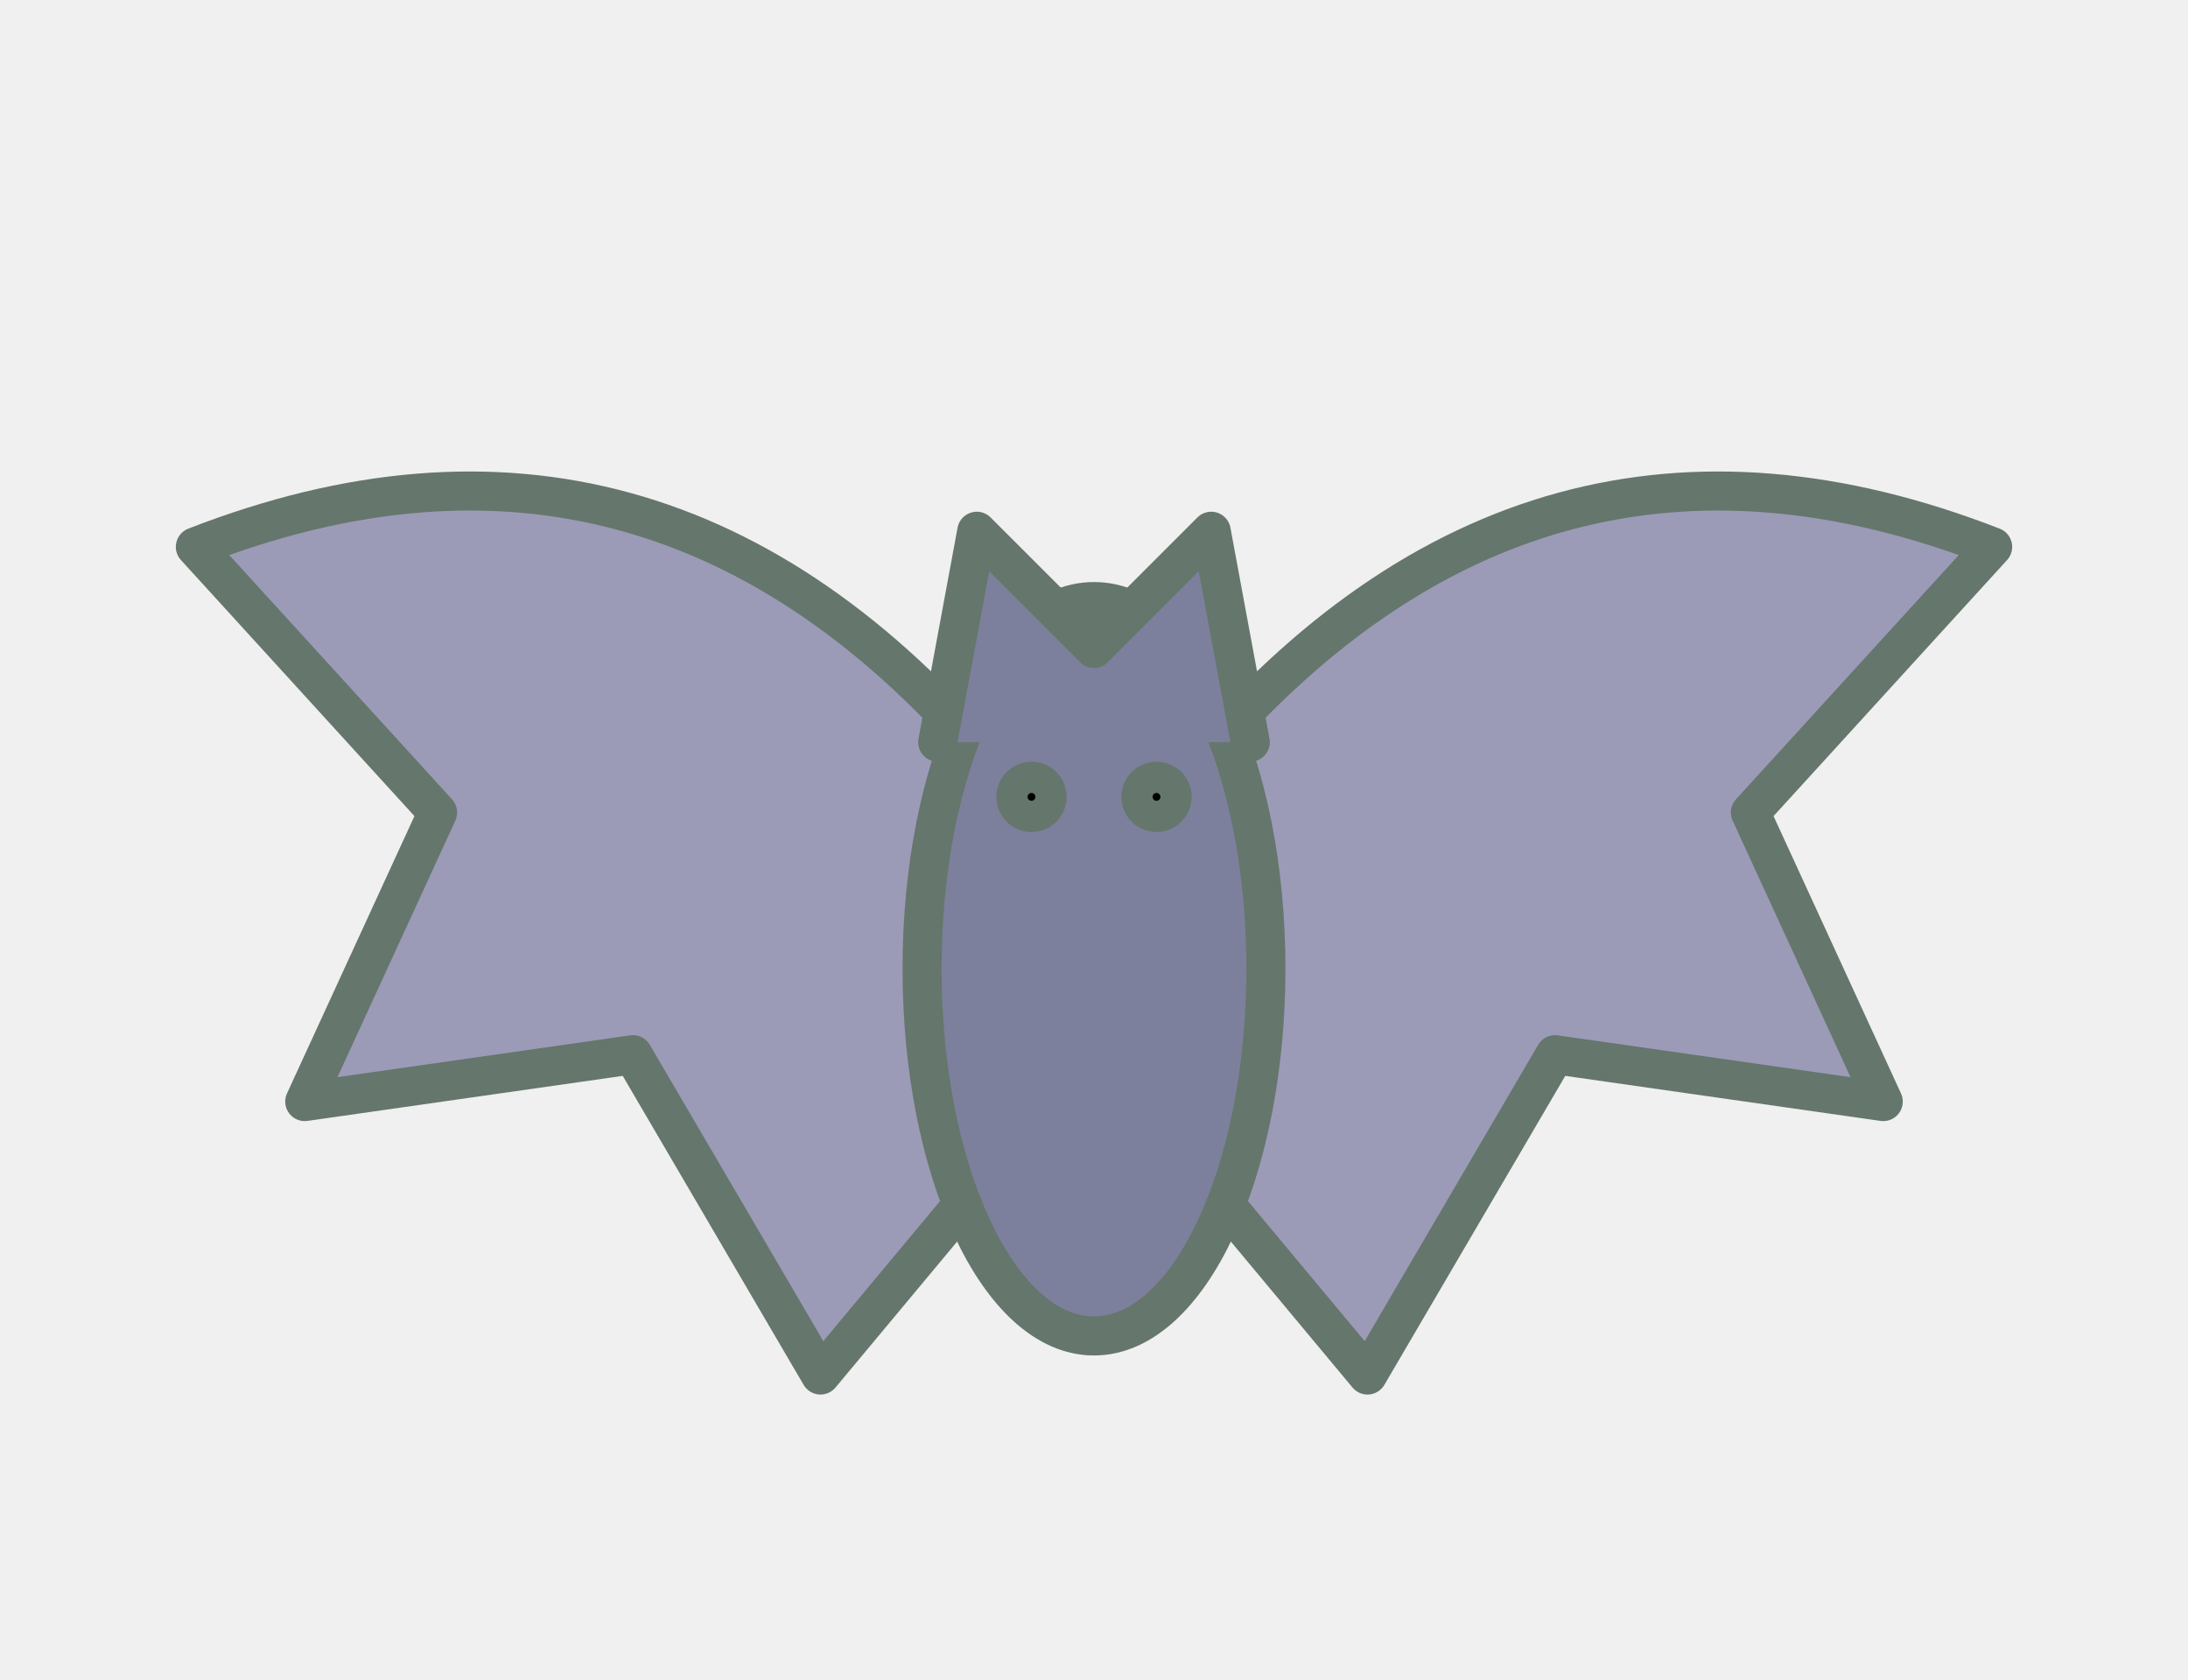
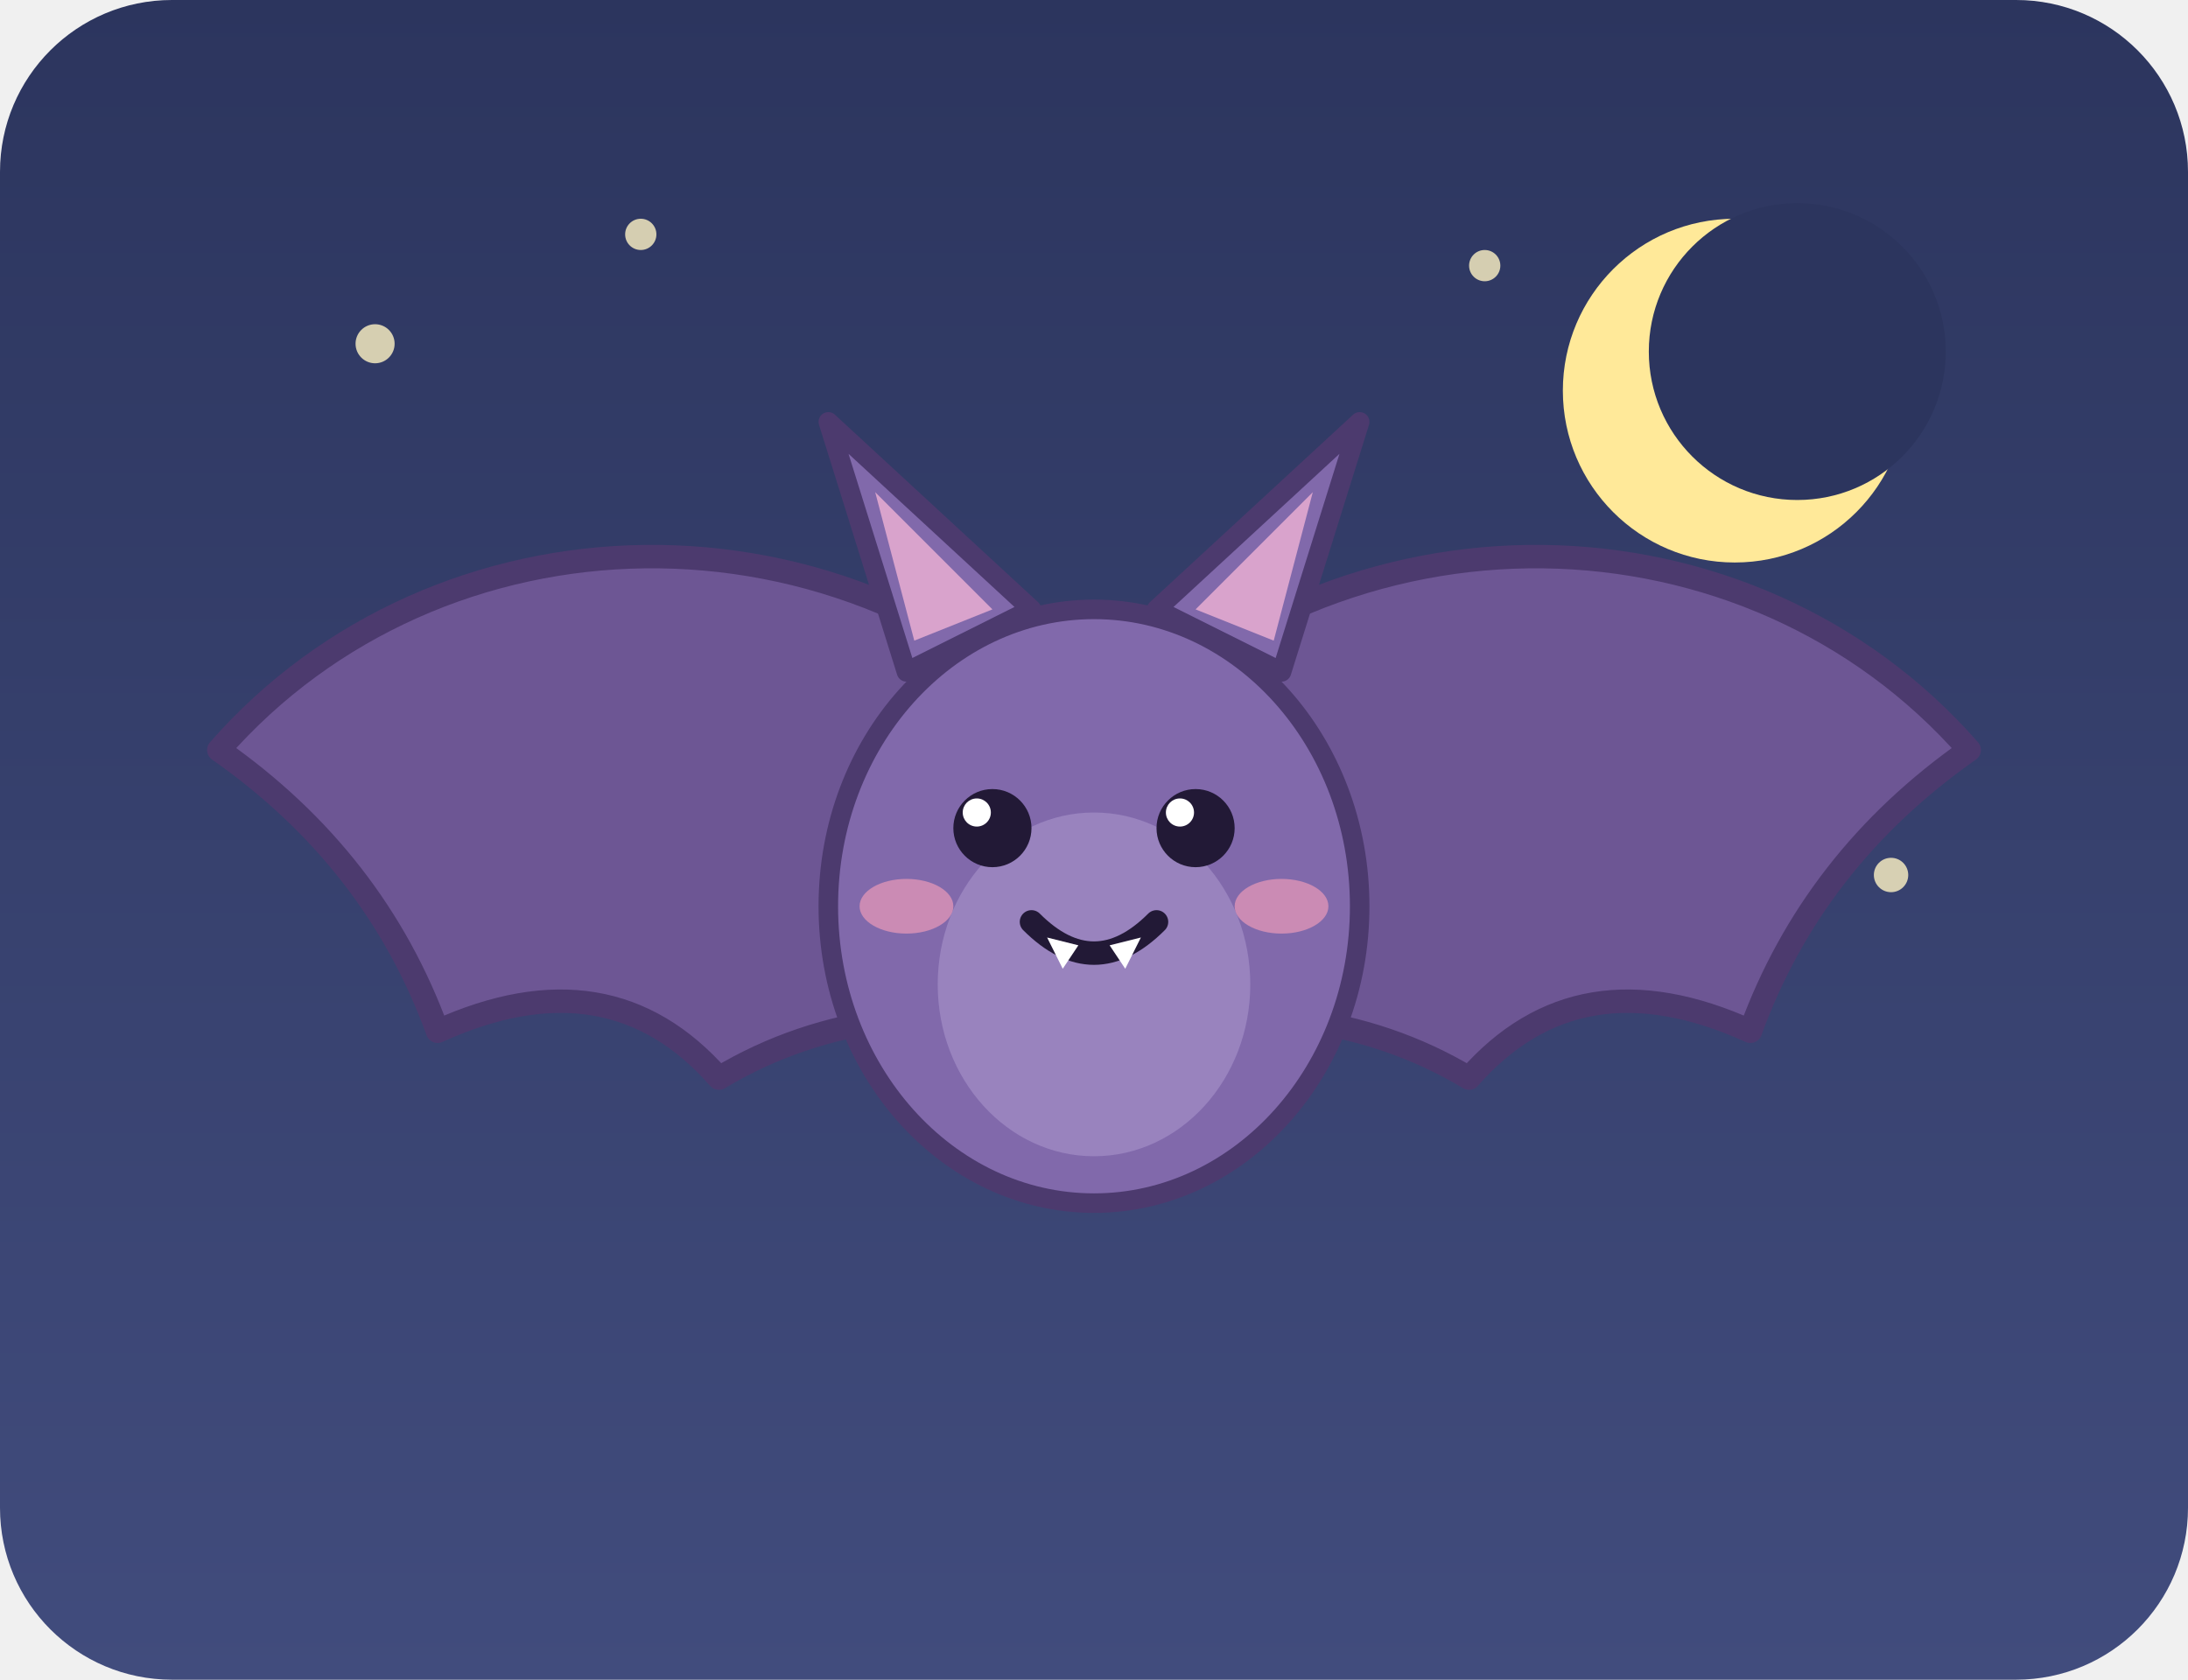
- <svg xmlns="http://www.w3.org/2000/svg" viewBox="0 0 280 215" role="img" aria-label="An original illustration for bat">
-   <g stroke="#65766c" stroke-width="5" stroke-linecap="round" stroke-linejoin="round">
-     <path d="M127 98Q84 47 25 70l31 34-17 37 42-6 24 41 25-30h20l25 30 24-41 42 6-17-37 31-34q-59-23-102 28z" fill="#9b9bb8" />
-     <ellipse cx="140" cy="124" rx="22" ry="47" fill="#7d809c" />
-     <path d="M120 95l5-27 15 15 15-15 5 27" fill="#7d809c" />
-     <circle cx="132" cy="102" r="2" />
-     <circle cx="148" cy="102" r="2" />
+ <svg xmlns="http://www.w3.org/2000/svg" viewBox="0 0 280 215" role="img" aria-label="A friendly purple bat flying under a crescent moon">
+   <defs>
+     <linearGradient id="bg-bat" x1="0" y1="0" x2="0" y2="1">
+       <stop offset="0%" stop-color="#2c355e" />
+       <stop offset="100%" stop-color="#414c7d" />
+     </linearGradient>
+   </defs>
+   <rect width="280" height="215" rx="22" fill="url(#bg-bat)" />
+   <circle cx="222" cy="50" r="22" fill="#ffe999" />
+   <circle cx="230" cy="45" r="19" fill="#2c355e" />
+   <g fill="#fff4c4" opacity=".8">
+     <circle cx="48" cy="44" r="2.5" />
+     <circle cx="82" cy="30" r="2" />
+     <circle cx="190" cy="34" r="2" />
+     <circle cx="242" cy="112" r="2.2" />
  </g>
+   <path d="M140 96 C108 62 56 64 28 96 Q48 110 56 132 Q78 122 92 138 Q112 126 140 132 Q168 126 188 138 Q202 122 224 132 Q232 110 252 96 C224 64 172 62 140 96 Z" fill="#6d5694" stroke="#4c3a6e" stroke-width="3" stroke-linejoin="round" />
+   <ellipse cx="140" cy="116" rx="34" ry="38" fill="#8169ab" stroke="#4c3a6e" stroke-width="2.5" />
+   <path d="M116 86 L106 54 L132 78 Z M164 86 L174 54 L148 78 Z" fill="#8169ab" stroke="#4c3a6e" stroke-width="2.5" stroke-linejoin="round" />
+   <path d="M117 82 L112 63 L127 78 Z M163 82 L168 63 L153 78 Z" fill="#d9a3cc" />
+   <ellipse cx="140" cy="126" rx="20" ry="22" fill="#a894cc" opacity=".6" />
+   <circle cx="127" cy="106" r="5" fill="#221936" />
+   <circle cx="153" cy="106" r="5" fill="#221936" />
+   <circle cx="125" cy="104" r="1.8" fill="#fff" />
+   <circle cx="151" cy="104" r="1.8" fill="#fff" />
+   <ellipse cx="116" cy="116" rx="6" ry="3.5" fill="#f29cb8" opacity=".65" />
+   <ellipse cx="164" cy="116" rx="6" ry="3.5" fill="#f29cb8" opacity=".65" />
+   <path d="M132 118 Q140 126 148 118" fill="none" stroke="#221936" stroke-width="3" stroke-linecap="round" />
+   <path d="M134 120 l2 4 2-3 M146 120 l-2 4-2-3" fill="#fff" />
</svg>
